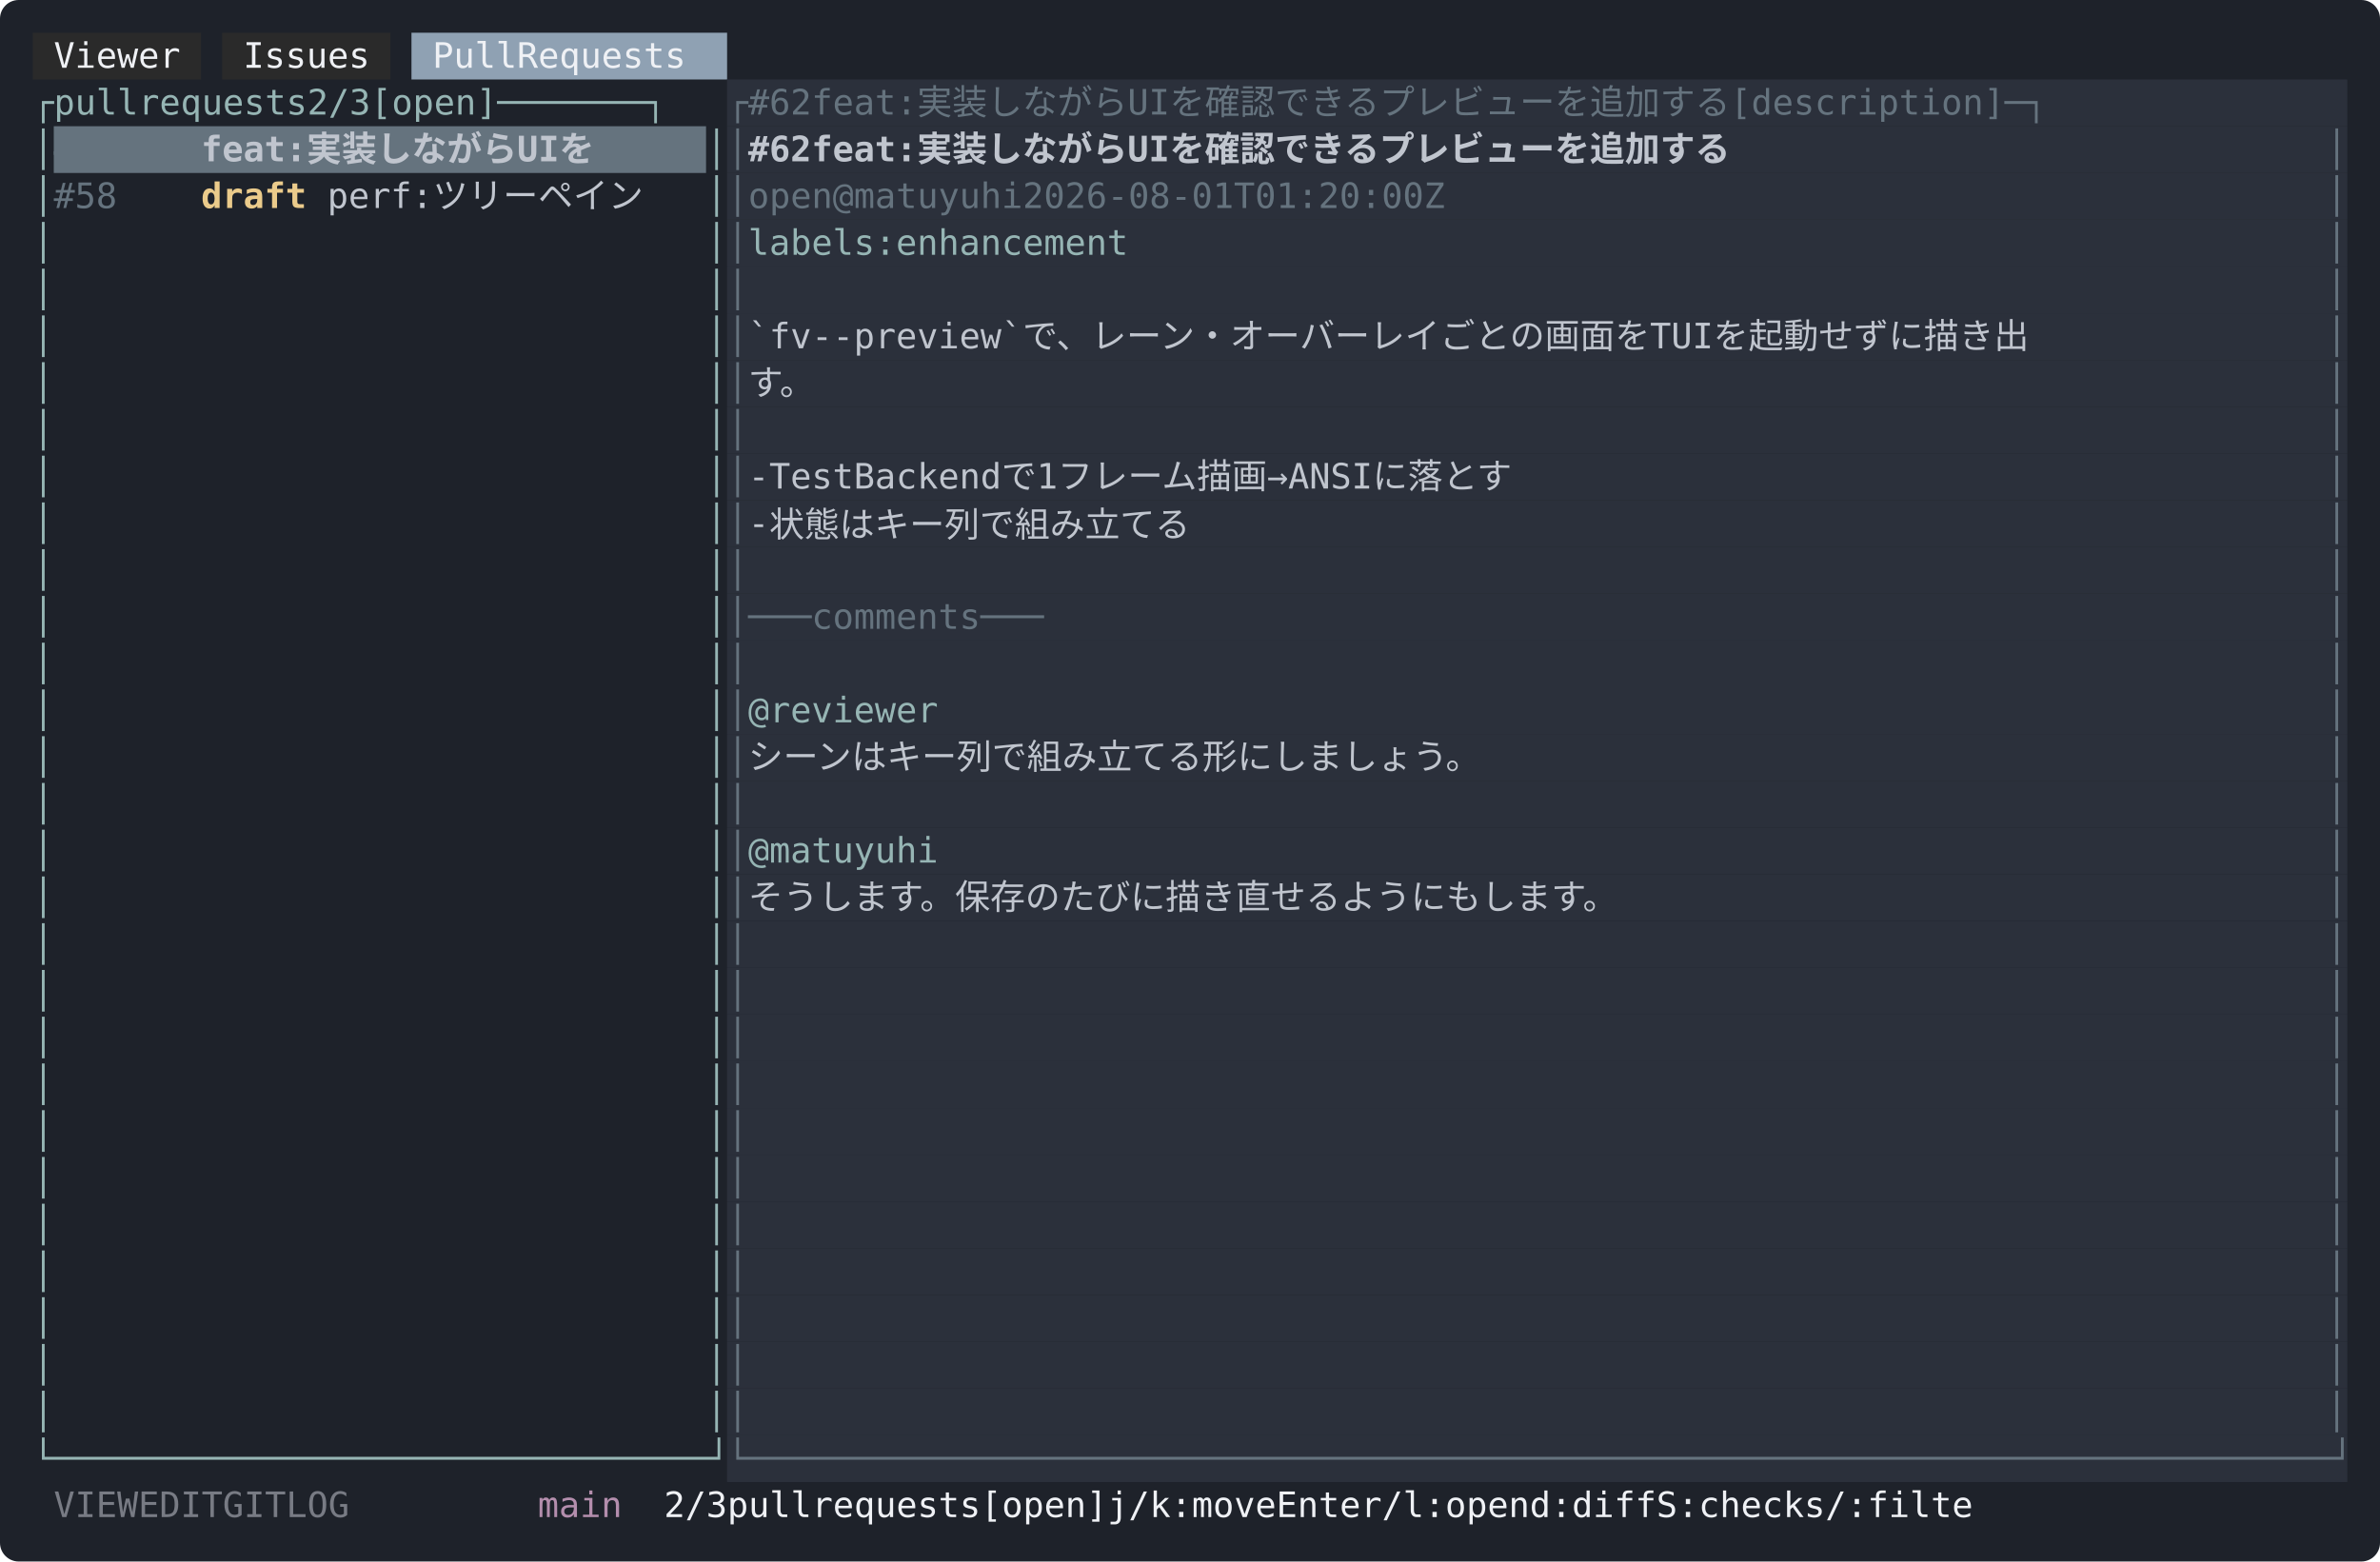
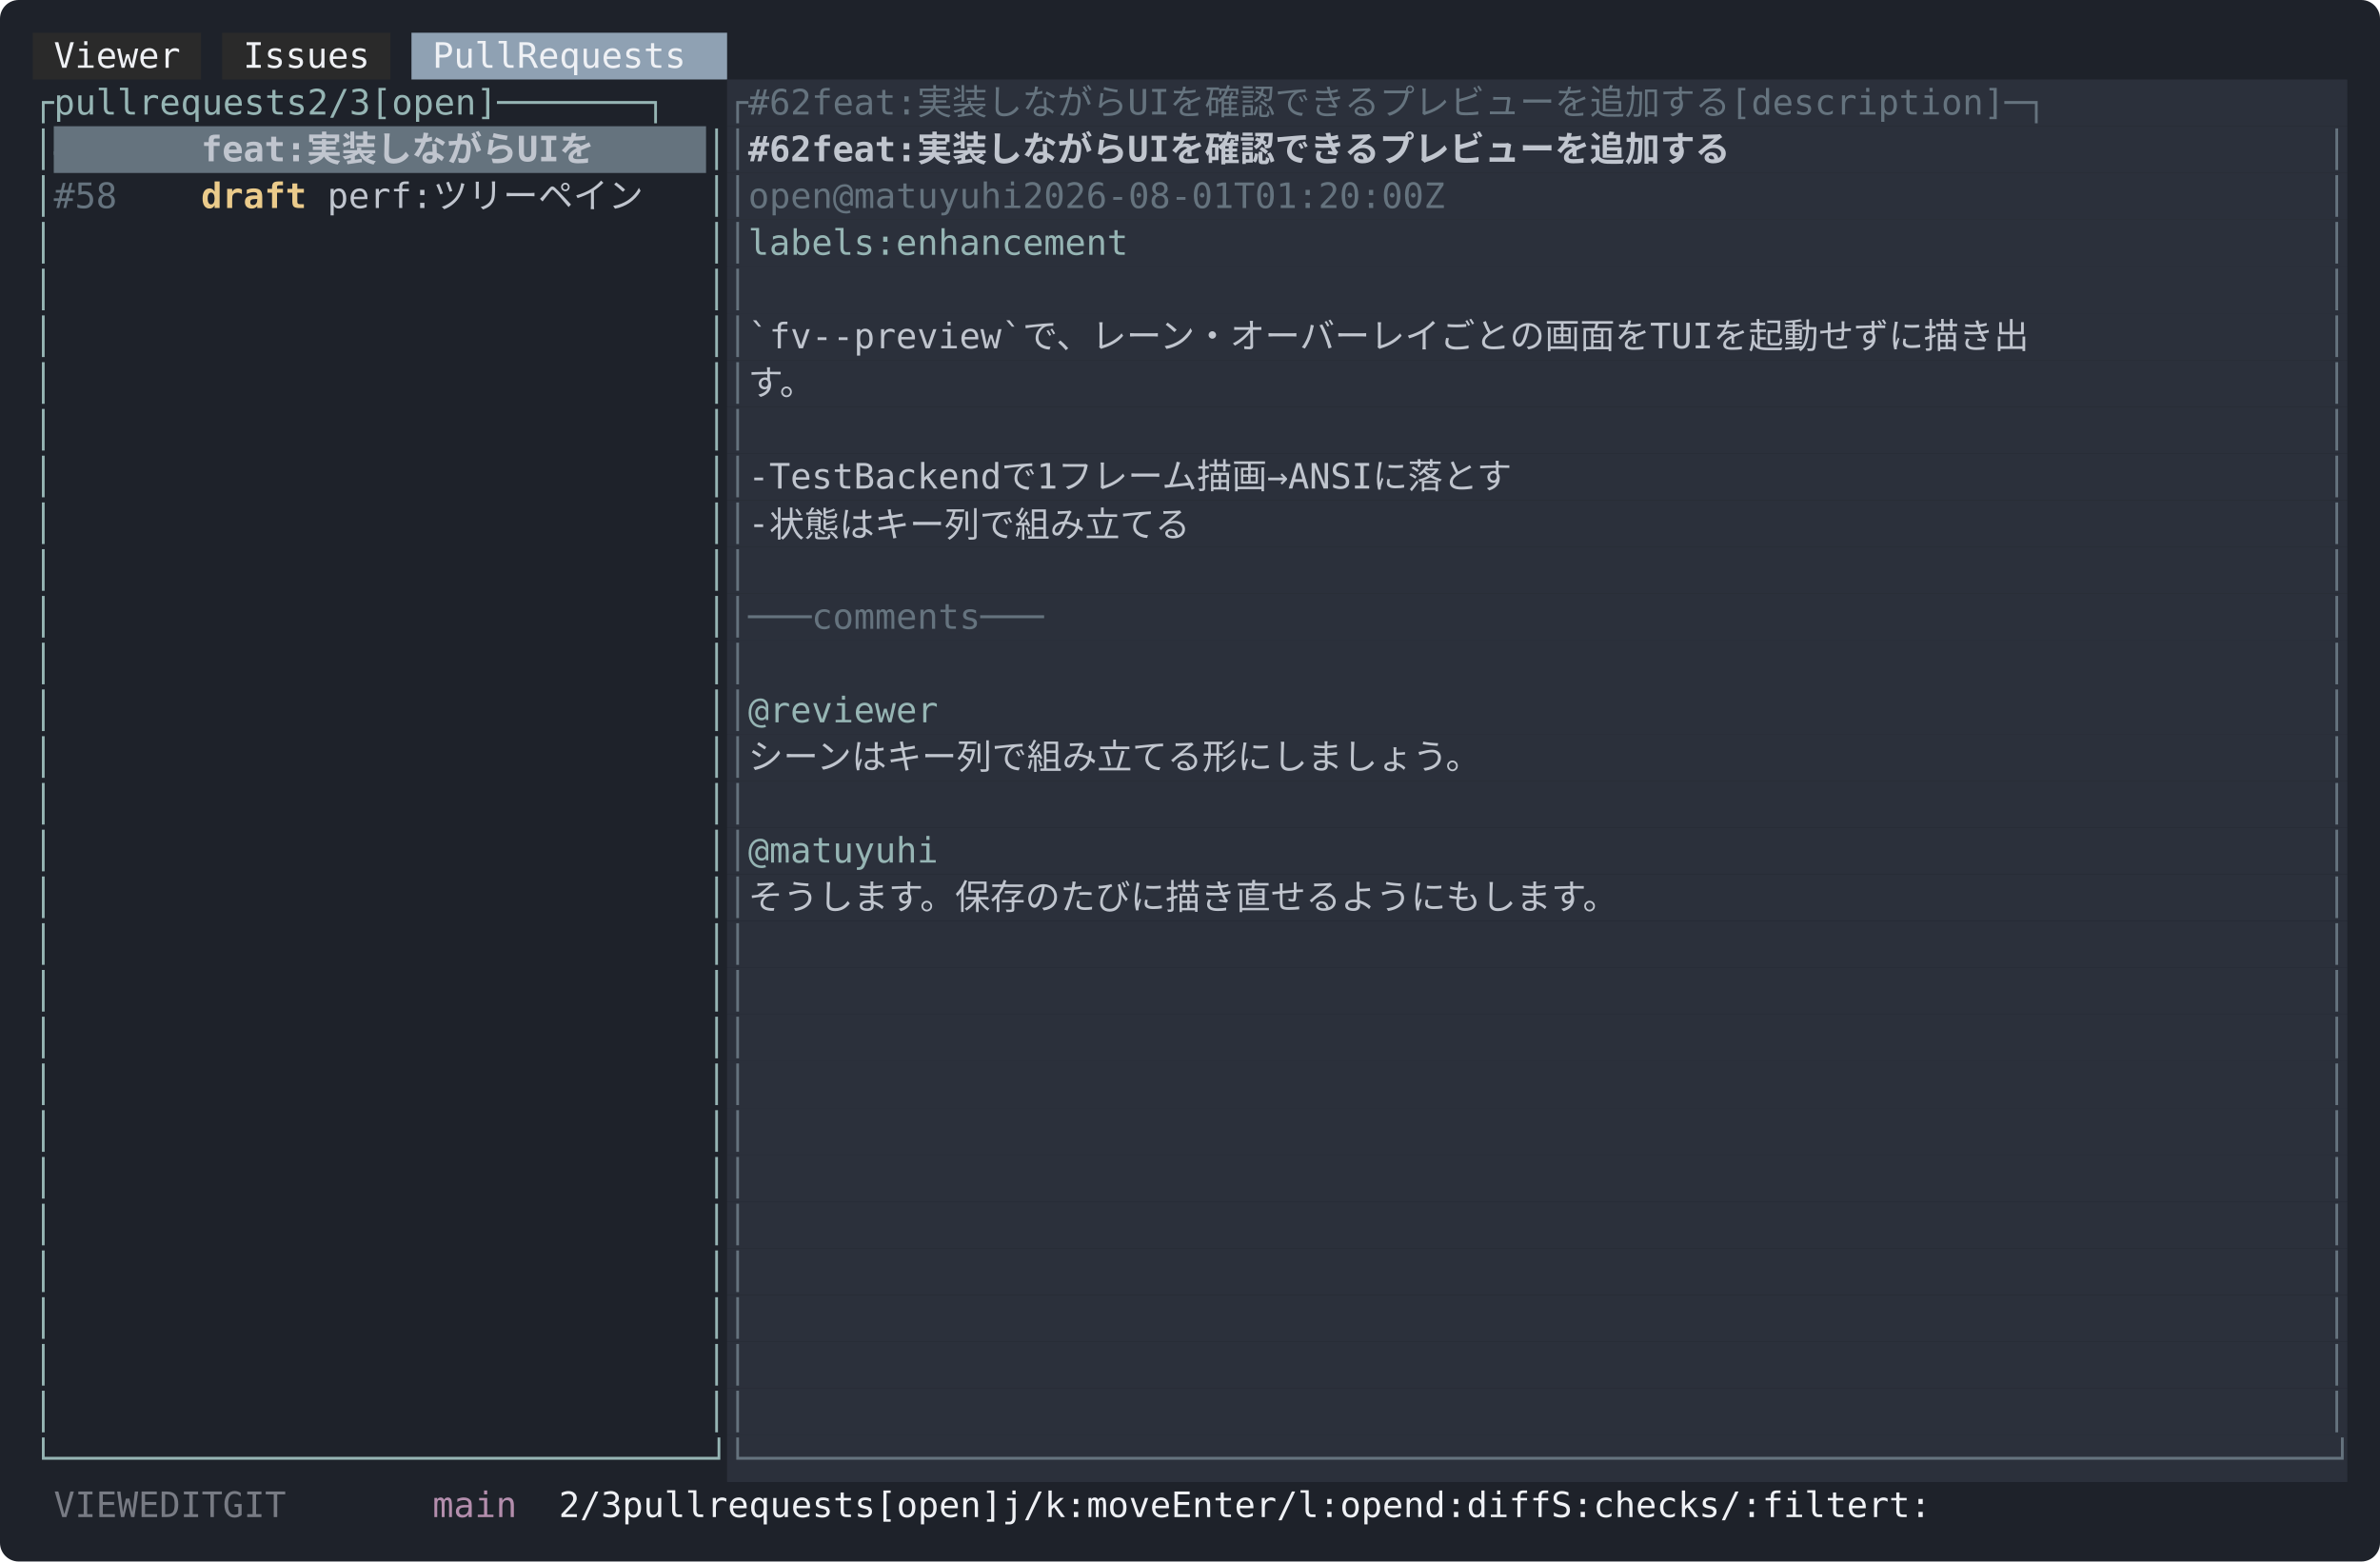
<svg xmlns="http://www.w3.org/2000/svg" width="1018" height="668" viewBox="0 0 1018 668" font-family="ui-monospace, SFMono-Regular, Menlo, Consolas, 'DejaVu Sans Mono', monospace" font-size="15">
  <rect width="1018" height="668" rx="8" fill="#1e222a" />
  <rect x="14" y="14" width="72" height="20" fill="#2a2a2a" />
  <rect x="95" y="14" width="72" height="20" fill="#2a2a2a" />
  <rect x="176" y="14" width="135" height="20" fill="#8fa1b3" />
  <text x="23 32 41 50 59 68" y="29" fill="#eff1f5">Viewer</text>
  <text x="104 113 122 131 140 149" y="29" fill="#eff1f5">Issues</text>
  <text x="185 194 203 212 230 239 248 257 266 275 284 293" y="29" fill="#eff1f5">PullRequests</text>
  <rect x="311" y="34" width="693" height="20" fill="#2b303b" />
  <text x="14 23 32 41 50 68 77 86 95 104 113 122 131 149 158 167 185 194 203 212 221 230 239 248 257 266 275 284 293 302" y="49" fill="#96b5b4">┌pullrequests2/3[open]───────┐</text>
  <text x="311 320 329 338 365 374 383 392 401 419 437 455 473 491 509 536 545 563 581 599 617 635 653 671 689 707 725 743 761 779 797 815 833 869 878 887 896 905 914 923 932 941 950 959 968 977 986 995" y="49" fill="#65737e">┌#62feat:実装しながらUIを確認できるプレビューを追加する[description]─┐</text>
  <rect x="23" y="54" width="279" height="20" fill="#65737e" />
  <rect x="311" y="54" width="693" height="20" fill="#2b303b" />
  <text x="14" y="69" fill="#96b5b4">│</text>
  <text x="23 32 41" y="69" fill="#65737e" font-weight="bold">#62</text>
  <text x="86 95 104 113 122 140 158 176 194 212 230 257 266 284" y="69" fill="#c0c5ce" font-weight="bold">feat:実装しながらUIを</text>
  <text x="302" y="69" fill="#96b5b4">│</text>
  <text x="311" y="69" fill="#65737e">│</text>
  <text x="320 329 338 365 374 383 392 401 419 437 455 473 491 509 536 545 563 581 599 617 635 653 671 689 707 725 743 761 779 797 815 833" y="69" fill="#c0c5ce" font-weight="bold">#62feat:実装しながらUIを確認できるプレビューを追加する</text>
  <text x="995" y="69" fill="#65737e">│</text>
  <rect x="311" y="74" width="693" height="20" fill="#2b303b" />
  <text x="14" y="89" fill="#96b5b4">│</text>
  <text x="23 32 41" y="89" fill="#65737e">#58</text>
  <text x="86 95 104 113 122" y="89" fill="#ebcb8b" font-weight="bold">draft</text>
  <text x="140 149 158 167 176 194 212 230 248 266 284" y="89" fill="#c0c5ce">perf:ツリーペイン</text>
  <text x="302" y="89" fill="#96b5b4">│</text>
  <text x="311 320 329 338 347 374 383 392 401 410 419 428 437 446 473 482 491 500 509 518 527 536 545 554 563 572 581 590 599 608 617 626 635 644" y="89" fill="#65737e">│open@matuyuhi2026-08-01T01:20:00Z</text>
  <text x="995" y="89" fill="#65737e">│</text>
  <rect x="311" y="94" width="693" height="20" fill="#2b303b" />
  <text x="14" y="109" fill="#96b5b4">│</text>
  <text x="302" y="109" fill="#96b5b4">│</text>
  <text x="311" y="109" fill="#65737e">│</text>
  <text x="320 329 338 347 356 365 374 392 401 410 419 428 437 446 455 464 473 482" y="109" fill="#96b5b4">labels:enhancement</text>
  <text x="995" y="109" fill="#65737e">│</text>
  <rect x="311" y="114" width="693" height="20" fill="#2b303b" />
  <text x="14" y="129" fill="#96b5b4">│</text>
  <text x="302" y="129" fill="#96b5b4">│</text>
  <text x="311" y="129" fill="#65737e">│</text>
  <text x="995" y="129" fill="#65737e">│</text>
  <rect x="311" y="134" width="693" height="20" fill="#2b303b" />
  <text x="14" y="149" fill="#96b5b4">│</text>
  <text x="302" y="149" fill="#96b5b4">│</text>
  <text x="311" y="149" fill="#65737e">│</text>
  <text x="320 329 338 356 365 374 383 392 401 410 419 428 437 455 473 491 509 527 545 563 581 599 617 635 653 671 689 707 725 743 761 788 797 806 824 842 860 878 896 914 932 950 968" y="149" fill="#c0c5ce">`fv--preview`で、レーン・オーバーレイごとの画面をTUIを起動せずに描き出</text>
  <text x="995" y="149" fill="#65737e">│</text>
  <rect x="311" y="154" width="693" height="20" fill="#2b303b" />
  <text x="14" y="169" fill="#96b5b4">│</text>
  <text x="302" y="169" fill="#96b5b4">│</text>
  <text x="311" y="169" fill="#65737e">│</text>
  <text x="320 338" y="169" fill="#c0c5ce">す。</text>
  <text x="995" y="169" fill="#65737e">│</text>
  <rect x="311" y="174" width="693" height="20" fill="#2b303b" />
  <text x="14" y="189" fill="#96b5b4">│</text>
  <text x="302" y="189" fill="#96b5b4">│</text>
  <text x="311" y="189" fill="#65737e">│</text>
  <text x="995" y="189" fill="#65737e">│</text>
  <rect x="311" y="194" width="693" height="20" fill="#2b303b" />
  <text x="14" y="209" fill="#96b5b4">│</text>
  <text x="302" y="209" fill="#96b5b4">│</text>
  <text x="311" y="209" fill="#65737e">│</text>
  <text x="320 338 347 356 365 374 383 392 401 410 419 428 446 473 491 509 527 545 563 581 608 626 635 644 653 671 689 707 725" y="209" fill="#c0c5ce">-TestBackendで1フレーム描画→ANSIに落とす</text>
  <text x="995" y="209" fill="#65737e">│</text>
  <rect x="311" y="214" width="693" height="20" fill="#2b303b" />
  <text x="14" y="229" fill="#96b5b4">│</text>
  <text x="302" y="229" fill="#96b5b4">│</text>
  <text x="311" y="229" fill="#65737e">│</text>
  <text x="320 338 356 374 392 410 428 446 464 482 500 518 536" y="229" fill="#c0c5ce">-状態はキー列で組み立てる</text>
  <text x="995" y="229" fill="#65737e">│</text>
  <rect x="311" y="234" width="693" height="20" fill="#2b303b" />
  <text x="14" y="249" fill="#96b5b4">│</text>
  <text x="302" y="249" fill="#96b5b4">│</text>
  <text x="311" y="249" fill="#65737e">│</text>
  <text x="995" y="249" fill="#65737e">│</text>
  <rect x="311" y="254" width="693" height="20" fill="#2b303b" />
  <text x="14" y="269" fill="#96b5b4">│</text>
  <text x="302" y="269" fill="#96b5b4">│</text>
  <text x="311 320 329 338 356 365 374 383 392 401 410 419 437 446 455" y="269" fill="#65737e">│───comments───</text>
  <text x="995" y="269" fill="#65737e">│</text>
  <rect x="311" y="274" width="693" height="20" fill="#2b303b" />
  <text x="14" y="289" fill="#96b5b4">│</text>
  <text x="302" y="289" fill="#96b5b4">│</text>
  <text x="311" y="289" fill="#65737e">│</text>
  <text x="995" y="289" fill="#65737e">│</text>
  <rect x="311" y="294" width="693" height="20" fill="#2b303b" />
  <text x="14" y="309" fill="#96b5b4">│</text>
  <text x="302" y="309" fill="#96b5b4">│</text>
  <text x="311" y="309" fill="#65737e">│</text>
  <text x="320 329 338 347 356 365 374 383 392" y="309" fill="#96b5b4">@reviewer</text>
  <text x="995" y="309" fill="#65737e">│</text>
  <rect x="311" y="314" width="693" height="20" fill="#2b303b" />
  <text x="14" y="329" fill="#96b5b4">│</text>
  <text x="302" y="329" fill="#96b5b4">│</text>
  <text x="311" y="329" fill="#65737e">│</text>
  <text x="320 338 356 374 392 410 428 446 464 482 500 518 536 554 572 590 608 626 644 662 680" y="329" fill="#c0c5ce">シーンはキー列で組み立てる形にしましょう。</text>
  <text x="995" y="329" fill="#65737e">│</text>
  <rect x="311" y="334" width="693" height="20" fill="#2b303b" />
  <text x="14" y="349" fill="#96b5b4">│</text>
  <text x="302" y="349" fill="#96b5b4">│</text>
  <text x="311" y="349" fill="#65737e">│</text>
  <text x="995" y="349" fill="#65737e">│</text>
  <rect x="311" y="354" width="693" height="20" fill="#2b303b" />
  <text x="14" y="369" fill="#96b5b4">│</text>
  <text x="302" y="369" fill="#96b5b4">│</text>
  <text x="311" y="369" fill="#65737e">│</text>
  <text x="320 329 338 347 356 365 374 383 392" y="369" fill="#96b5b4">@matuyuhi</text>
  <text x="995" y="369" fill="#65737e">│</text>
  <rect x="311" y="374" width="693" height="20" fill="#2b303b" />
  <text x="14" y="389" fill="#96b5b4">│</text>
  <text x="302" y="389" fill="#96b5b4">│</text>
  <text x="311" y="389" fill="#65737e">│</text>
  <text x="320 338 356 374 392 410 428 446 464 482 500 518 536 554 572 590 608 626 644 662 680 698 716 734 752" y="389" fill="#c0c5ce">そうします。保存のたびに描き直せるようにもします。</text>
  <text x="995" y="389" fill="#65737e">│</text>
  <rect x="311" y="394" width="693" height="20" fill="#2b303b" />
  <text x="14" y="409" fill="#96b5b4">│</text>
  <text x="302" y="409" fill="#96b5b4">│</text>
  <text x="311" y="409" fill="#65737e">│</text>
  <text x="995" y="409" fill="#65737e">│</text>
  <rect x="311" y="414" width="693" height="20" fill="#2b303b" />
  <text x="14" y="429" fill="#96b5b4">│</text>
  <text x="302" y="429" fill="#96b5b4">│</text>
  <text x="311" y="429" fill="#65737e">│</text>
  <text x="995" y="429" fill="#65737e">│</text>
  <rect x="311" y="434" width="693" height="20" fill="#2b303b" />
  <text x="14" y="449" fill="#96b5b4">│</text>
  <text x="302" y="449" fill="#96b5b4">│</text>
  <text x="311" y="449" fill="#65737e">│</text>
  <text x="995" y="449" fill="#65737e">│</text>
  <rect x="311" y="454" width="693" height="20" fill="#2b303b" />
  <text x="14" y="469" fill="#96b5b4">│</text>
  <text x="302" y="469" fill="#96b5b4">│</text>
  <text x="311" y="469" fill="#65737e">│</text>
  <text x="995" y="469" fill="#65737e">│</text>
  <rect x="311" y="474" width="693" height="20" fill="#2b303b" />
  <text x="14" y="489" fill="#96b5b4">│</text>
  <text x="302" y="489" fill="#96b5b4">│</text>
  <text x="311" y="489" fill="#65737e">│</text>
  <text x="995" y="489" fill="#65737e">│</text>
  <rect x="311" y="494" width="693" height="20" fill="#2b303b" />
  <text x="14" y="509" fill="#96b5b4">│</text>
  <text x="302" y="509" fill="#96b5b4">│</text>
  <text x="311" y="509" fill="#65737e">│</text>
  <text x="995" y="509" fill="#65737e">│</text>
  <rect x="311" y="514" width="693" height="20" fill="#2b303b" />
  <text x="14" y="529" fill="#96b5b4">│</text>
  <text x="302" y="529" fill="#96b5b4">│</text>
  <text x="311" y="529" fill="#65737e">│</text>
  <text x="995" y="529" fill="#65737e">│</text>
  <rect x="311" y="534" width="693" height="20" fill="#2b303b" />
  <text x="14" y="549" fill="#96b5b4">│</text>
  <text x="302" y="549" fill="#96b5b4">│</text>
  <text x="311" y="549" fill="#65737e">│</text>
  <text x="995" y="549" fill="#65737e">│</text>
  <rect x="311" y="554" width="693" height="20" fill="#2b303b" />
  <text x="14" y="569" fill="#96b5b4">│</text>
  <text x="302" y="569" fill="#96b5b4">│</text>
  <text x="311" y="569" fill="#65737e">│</text>
  <text x="995" y="569" fill="#65737e">│</text>
  <rect x="311" y="574" width="693" height="20" fill="#2b303b" />
  <text x="14" y="589" fill="#96b5b4">│</text>
  <text x="302" y="589" fill="#96b5b4">│</text>
  <text x="311" y="589" fill="#65737e">│</text>
  <text x="995" y="589" fill="#65737e">│</text>
  <rect x="311" y="594" width="693" height="20" fill="#2b303b" />
  <text x="14" y="609" fill="#96b5b4">│</text>
  <text x="302" y="609" fill="#96b5b4">│</text>
  <text x="311" y="609" fill="#65737e">│</text>
  <text x="995" y="609" fill="#65737e">│</text>
  <rect x="311" y="614" width="693" height="20" fill="#2b303b" />
  <text x="14 23 32 41 50 59 68 77 86 95 104 113 122 131 140 149 158 167 176 185 194 203 212 221 230 239 248 257 266 275 284 293 302" y="629" fill="#96b5b4">└───────────────────────────────┘</text>
  <text x="311 320 329 338 347 356 365 374 383 392 401 410 419 428 437 446 455 464 473 482 491 500 509 518 527 536 545 554 563 572 581 590 599 608 617 626 635 644 653 662 671 680 689 698 707 716 725 734 743 752 761 770 779 788 797 806 815 824 833 842 851 860 869 878 887 896 905 914 923 932 941 950 959 968 977 986 995" y="629" fill="#65737e">└───────────────────────────────────────────────────────────────────────────┘</text>
-   <text x="23 32 41 50 77 86 95 104 131 140 149 176 185 194" y="649" fill="#c0c5ce" fill-opacity="0.55">VIEWEDITGITLOG</text>
-   <text x="230 239 248 257" y="649" fill="#b48ead">main</text>
-   <text x="284 293 302 320 329 338 347 365 374 383 392 401 410 419 428 446 455 464 473 482 491 518 527 536 545 563 572 581 590 617 626 635 644 653 662 671 680 698 707 716 725 752 761 779 788 797 806 833 842 860 869 878 887 896 905 932 941 959 968 977 986 995" y="649" fill="#eff1f5">2/3pullrequests[open]j/k:moveEnter/l:opend:diffS:checks/:filte</text>
+   <text x="23 32 41 50 77 86 95 104 131 140 149" y="649" fill="#c0c5ce" fill-opacity="0.55">VIEWEDITGIT</text>
+   <text x="185 194 203 212" y="649" fill="#b48ead">main</text>
+   <text x="239 248 257 275 284 293 302 320 329 338 347 356 365 374 383 401 410 419 428 437 446 473 482 491 500 518 527 536 545 572 581 590 599 608 617 626 635 653 662 671 680 707 716 734 743 752 761 788 797 815 824 833 842 851 860 887 896 914 923 932 941 950 959 986 995" y="649" fill="#eff1f5">2/3pullrequests[open]j/k:moveEnter/l:opend:diffS:checks/:filtert:</text>
</svg>
